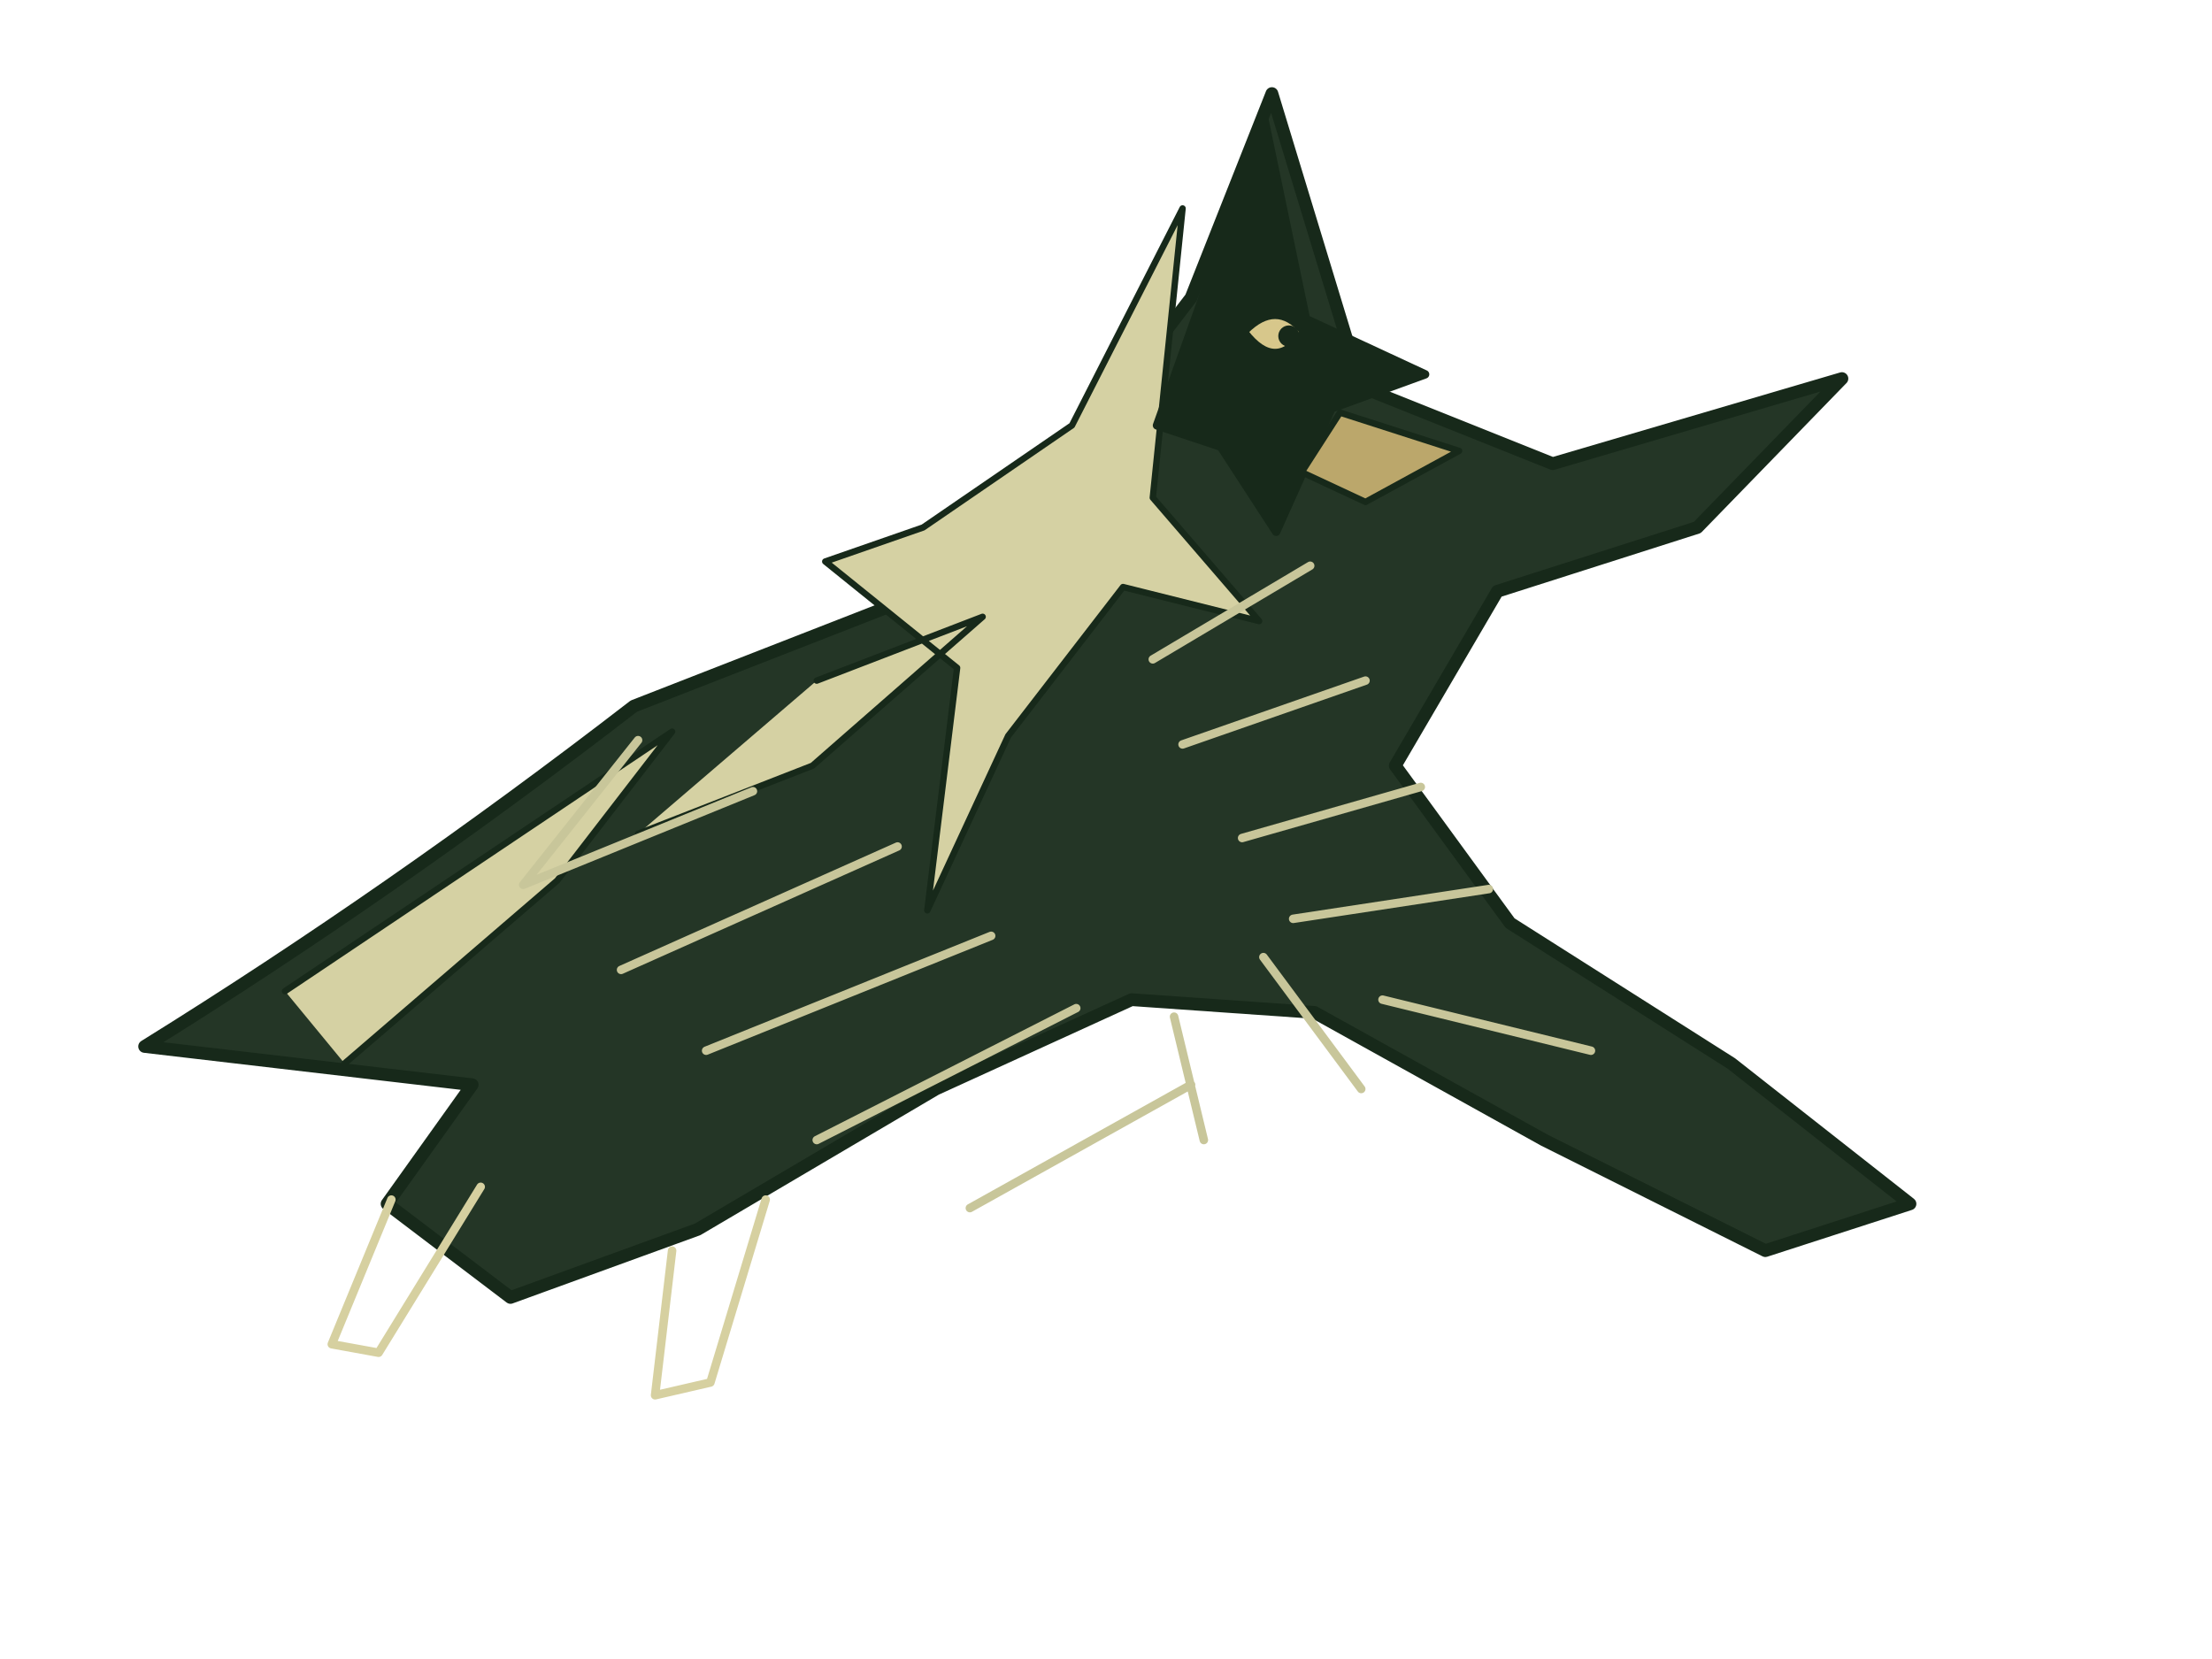
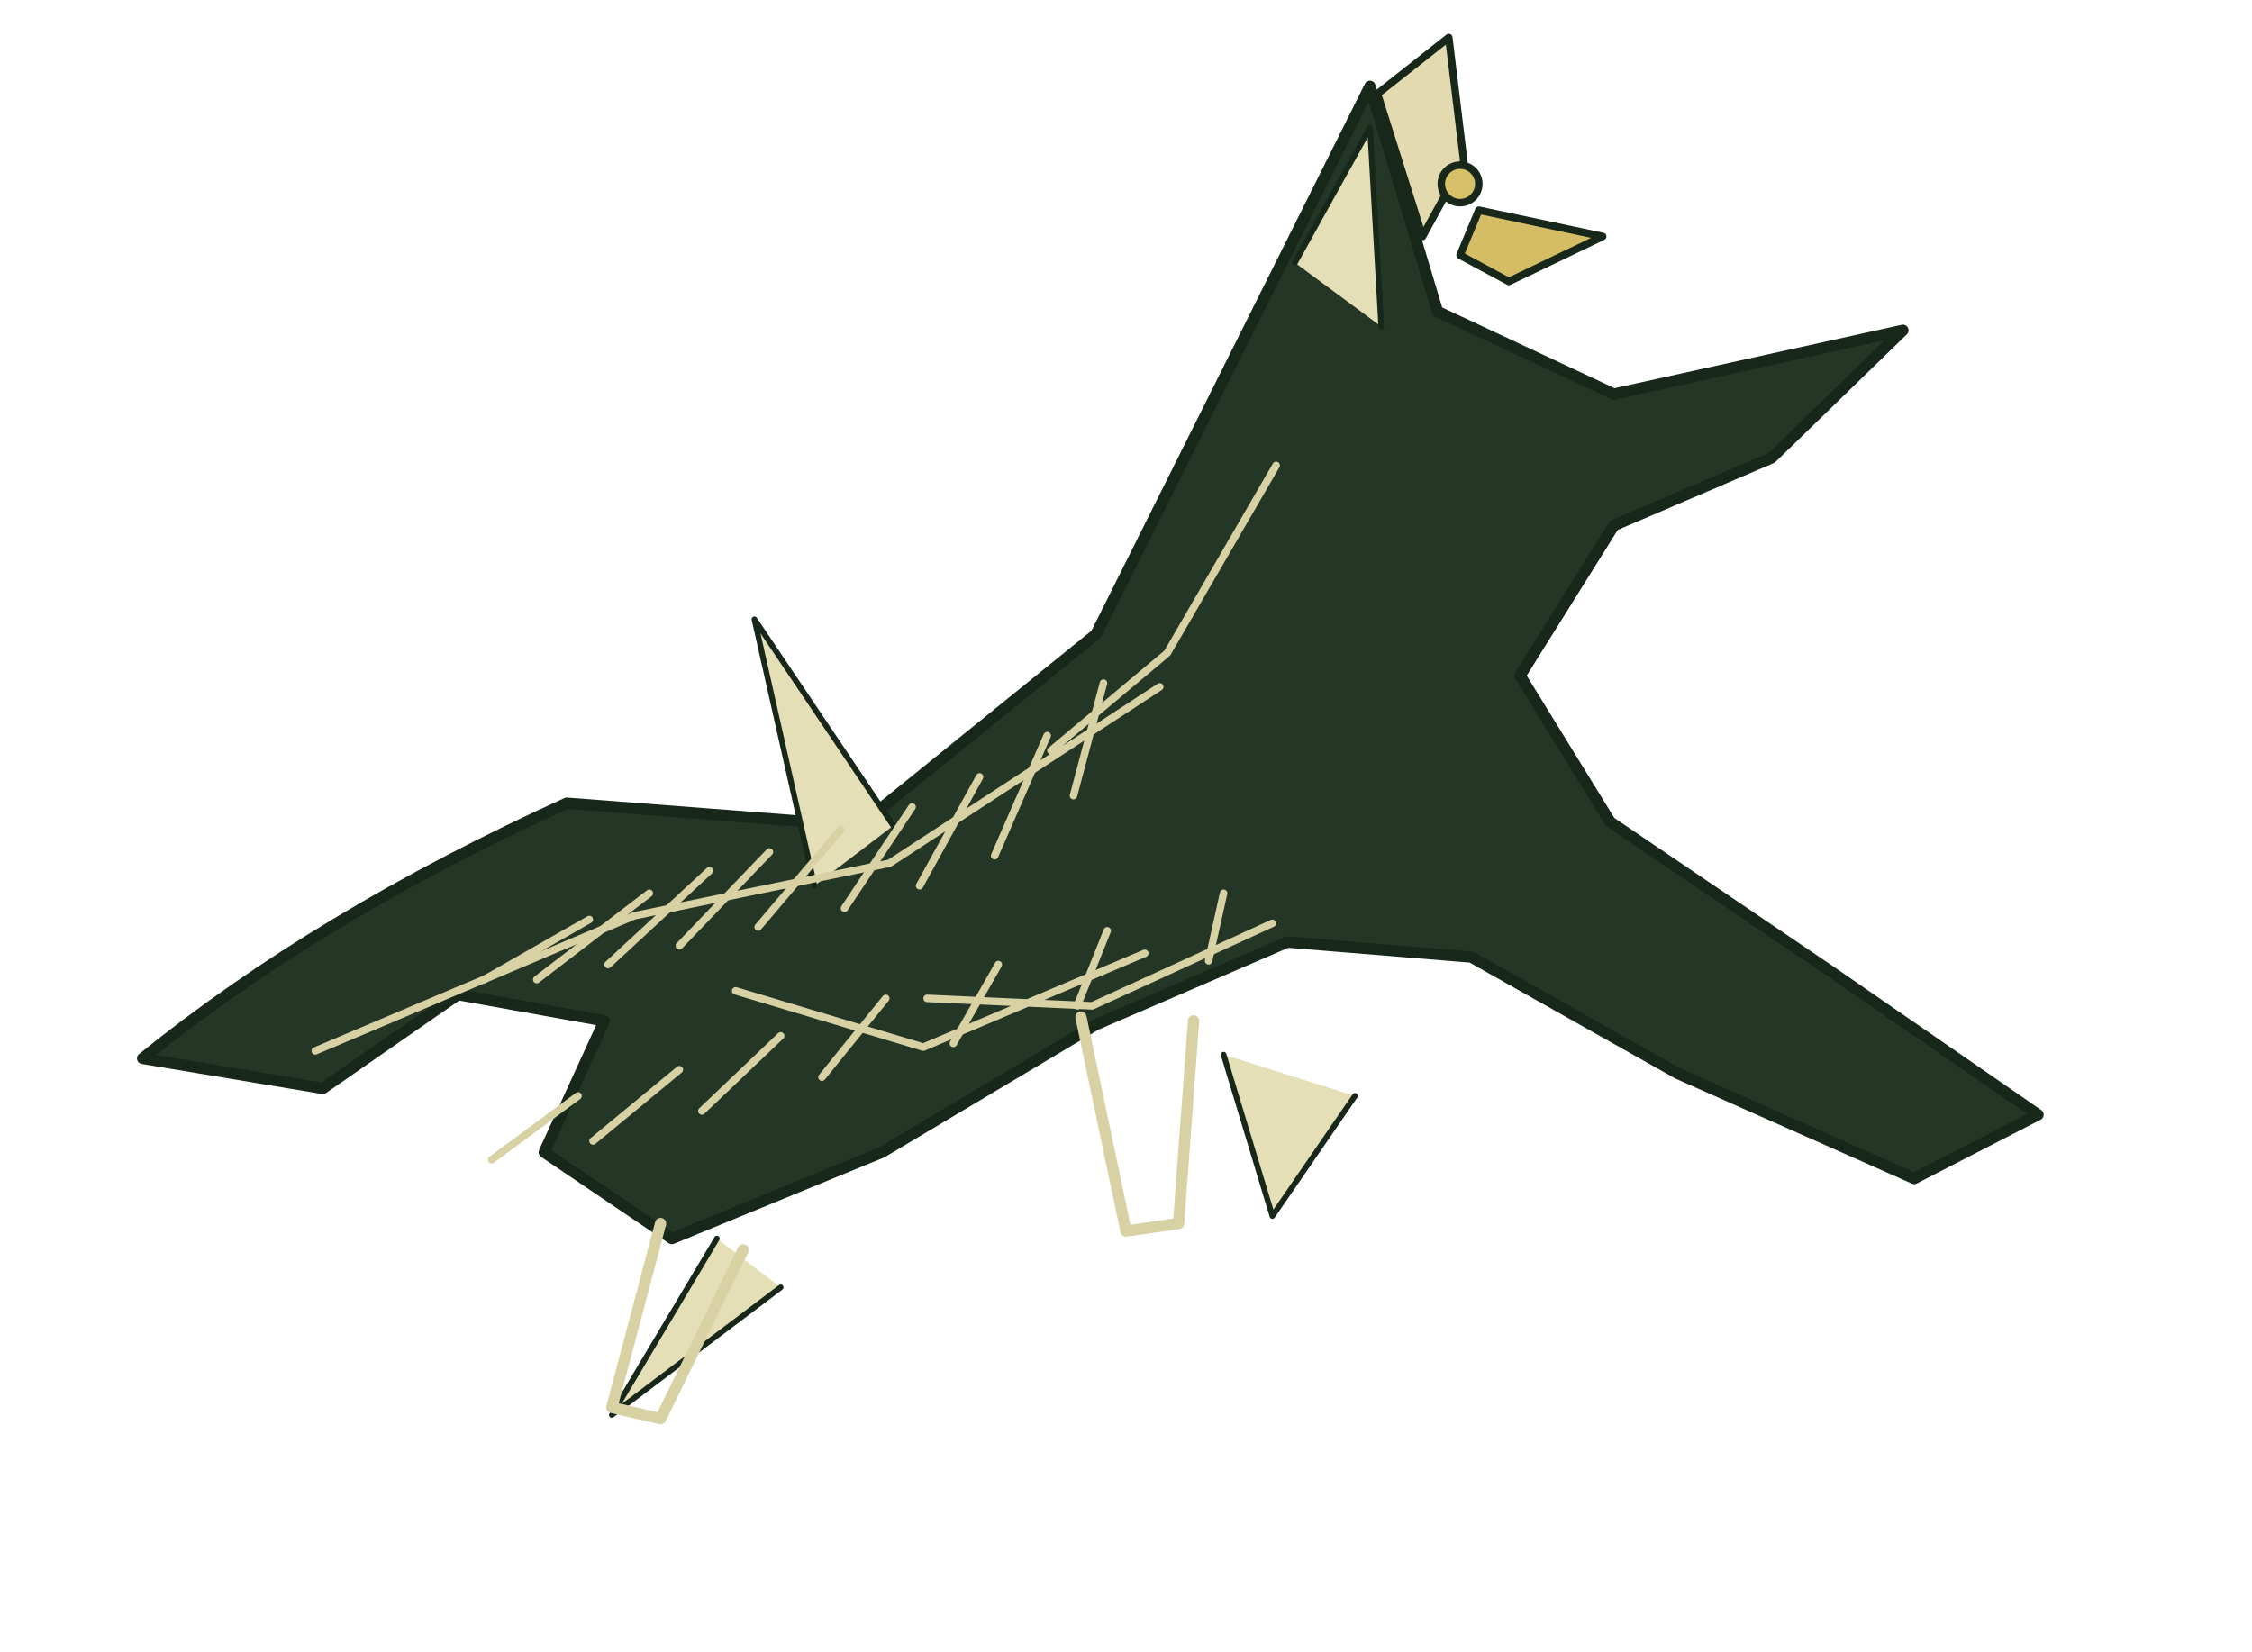
- <svg xmlns="http://www.w3.org/2000/svg" viewBox="0 0 520 390">
-   <g stroke="#17291a" stroke-linejoin="round" stroke-linecap="round">
-     <path fill="#243626" stroke-width="3" d="M34 246Q92 210 149 166L231 134 280 70 299 22 320 91 365 109 433 89 399 124 352 139 328 180 355 217 407 250 449 283 415 294 363 268 309 238 266 235 220 256 164 289 120 305 91 283 111 255Z" />
-     <path fill="#d5d1a3" stroke-width="1.5" d="M67 233l91-61-27 35-50 43m111-90 39-15-40 35-41 16m102-96 26-51-7 68 25 29-32-8-27 35-19 41 7-57-31-25 23-8z" />
-     <path fill="none" stroke="#c8c69a" stroke-width="2" d="M150 174l-27 34 54-22m-31 42 65-29m-45 48 67-27m-41 48 61-31m-25 47 52-29m-9-100 37-22m-30 42 43-15m-29 37 42-12m-30 31 46-7m-25 26 49 12m-77-22 23 31m-44-17 7 29" />
-     <path fill="#17291a" stroke-width="2" d="M282 72l15-45 10 48 28 13-22 8-13 29-13-20-15-5z" />
-     <path fill="#bba76b" stroke-width="1.5" d="M315 97l28 9-22 12-15-7z" />
-     <path fill="none" stroke="#d6d0a0" stroke-width="2" d="M92 282l-14 34 11 2 24-39m45 15-4 34 13-3 13-43" />
-     <path fill="#d7c78b" d="M293 78q7-7 13 0q-6 9-13 0z" />
-     <circle cx="303" cy="79" r="2.5" fill="#17291a" stroke="none" />
+ <svg xmlns="http://www.w3.org/2000/svg" viewBox="0 0 600 440">
+   <g stroke="#17271a" stroke-linejoin="round" stroke-linecap="round">
+     <path fill="#243626" stroke-width="3" d="M38 282Q85 244 151 214L229 220 292 169 341 71 365 23 383 83 430 105 507 88 472 122 430 140 405 180 429 219 488 259 543 297 510 314 447 286 392 255 343 251 292 273 235 307 179 330 145 307 161 272 122 265 86 290Z" />
+     <path fill="#e5dfb8" stroke-width="1.5" d="M345 70l20-36 3 53m-130 133-37-55 16 71m-26 94-28 47 45-34m118-62 13 43 22-32" />
+     <g fill="none" stroke="#d8d1a4" stroke-width="2">
+       <path d="M84 280l85-36 68-14 72-47m-113 81 50 15 59-25m-25-54 31-26 29-50m-93 142 44 2 48-22" />
+       <path d="M157 245l-28 16m44-23-30 23m46-29-27 25m43-30-24 25m43-31-22 26m41-32-18 27m36-35-16 29m34-40-14 32m29-46-8 30M154 292l-23 17m50-24-23 19m50-28-21 20m49-30-17 21m47-30-12 21m41-30-8 20m39-30-4 18" />
+     </g>
+     <path fill="#e3dab0" stroke-width="2" d="M367 25l19-15 4 33-11 20-12-38Z" />
+     <path fill="#d5bd65" stroke-width="2" d="M394 56l33 7-25 12-13-7Z" />
+     <circle cx="389" cy="49" r="5" fill="#d8c06a" stroke-width="2" />
+     <path fill="none" stroke="#d8d1a4" stroke-width="3" d="M176 326l-13 49 13 3 22-45m90-62 12 57 14-2 4-54" />
  </g>
</svg>
